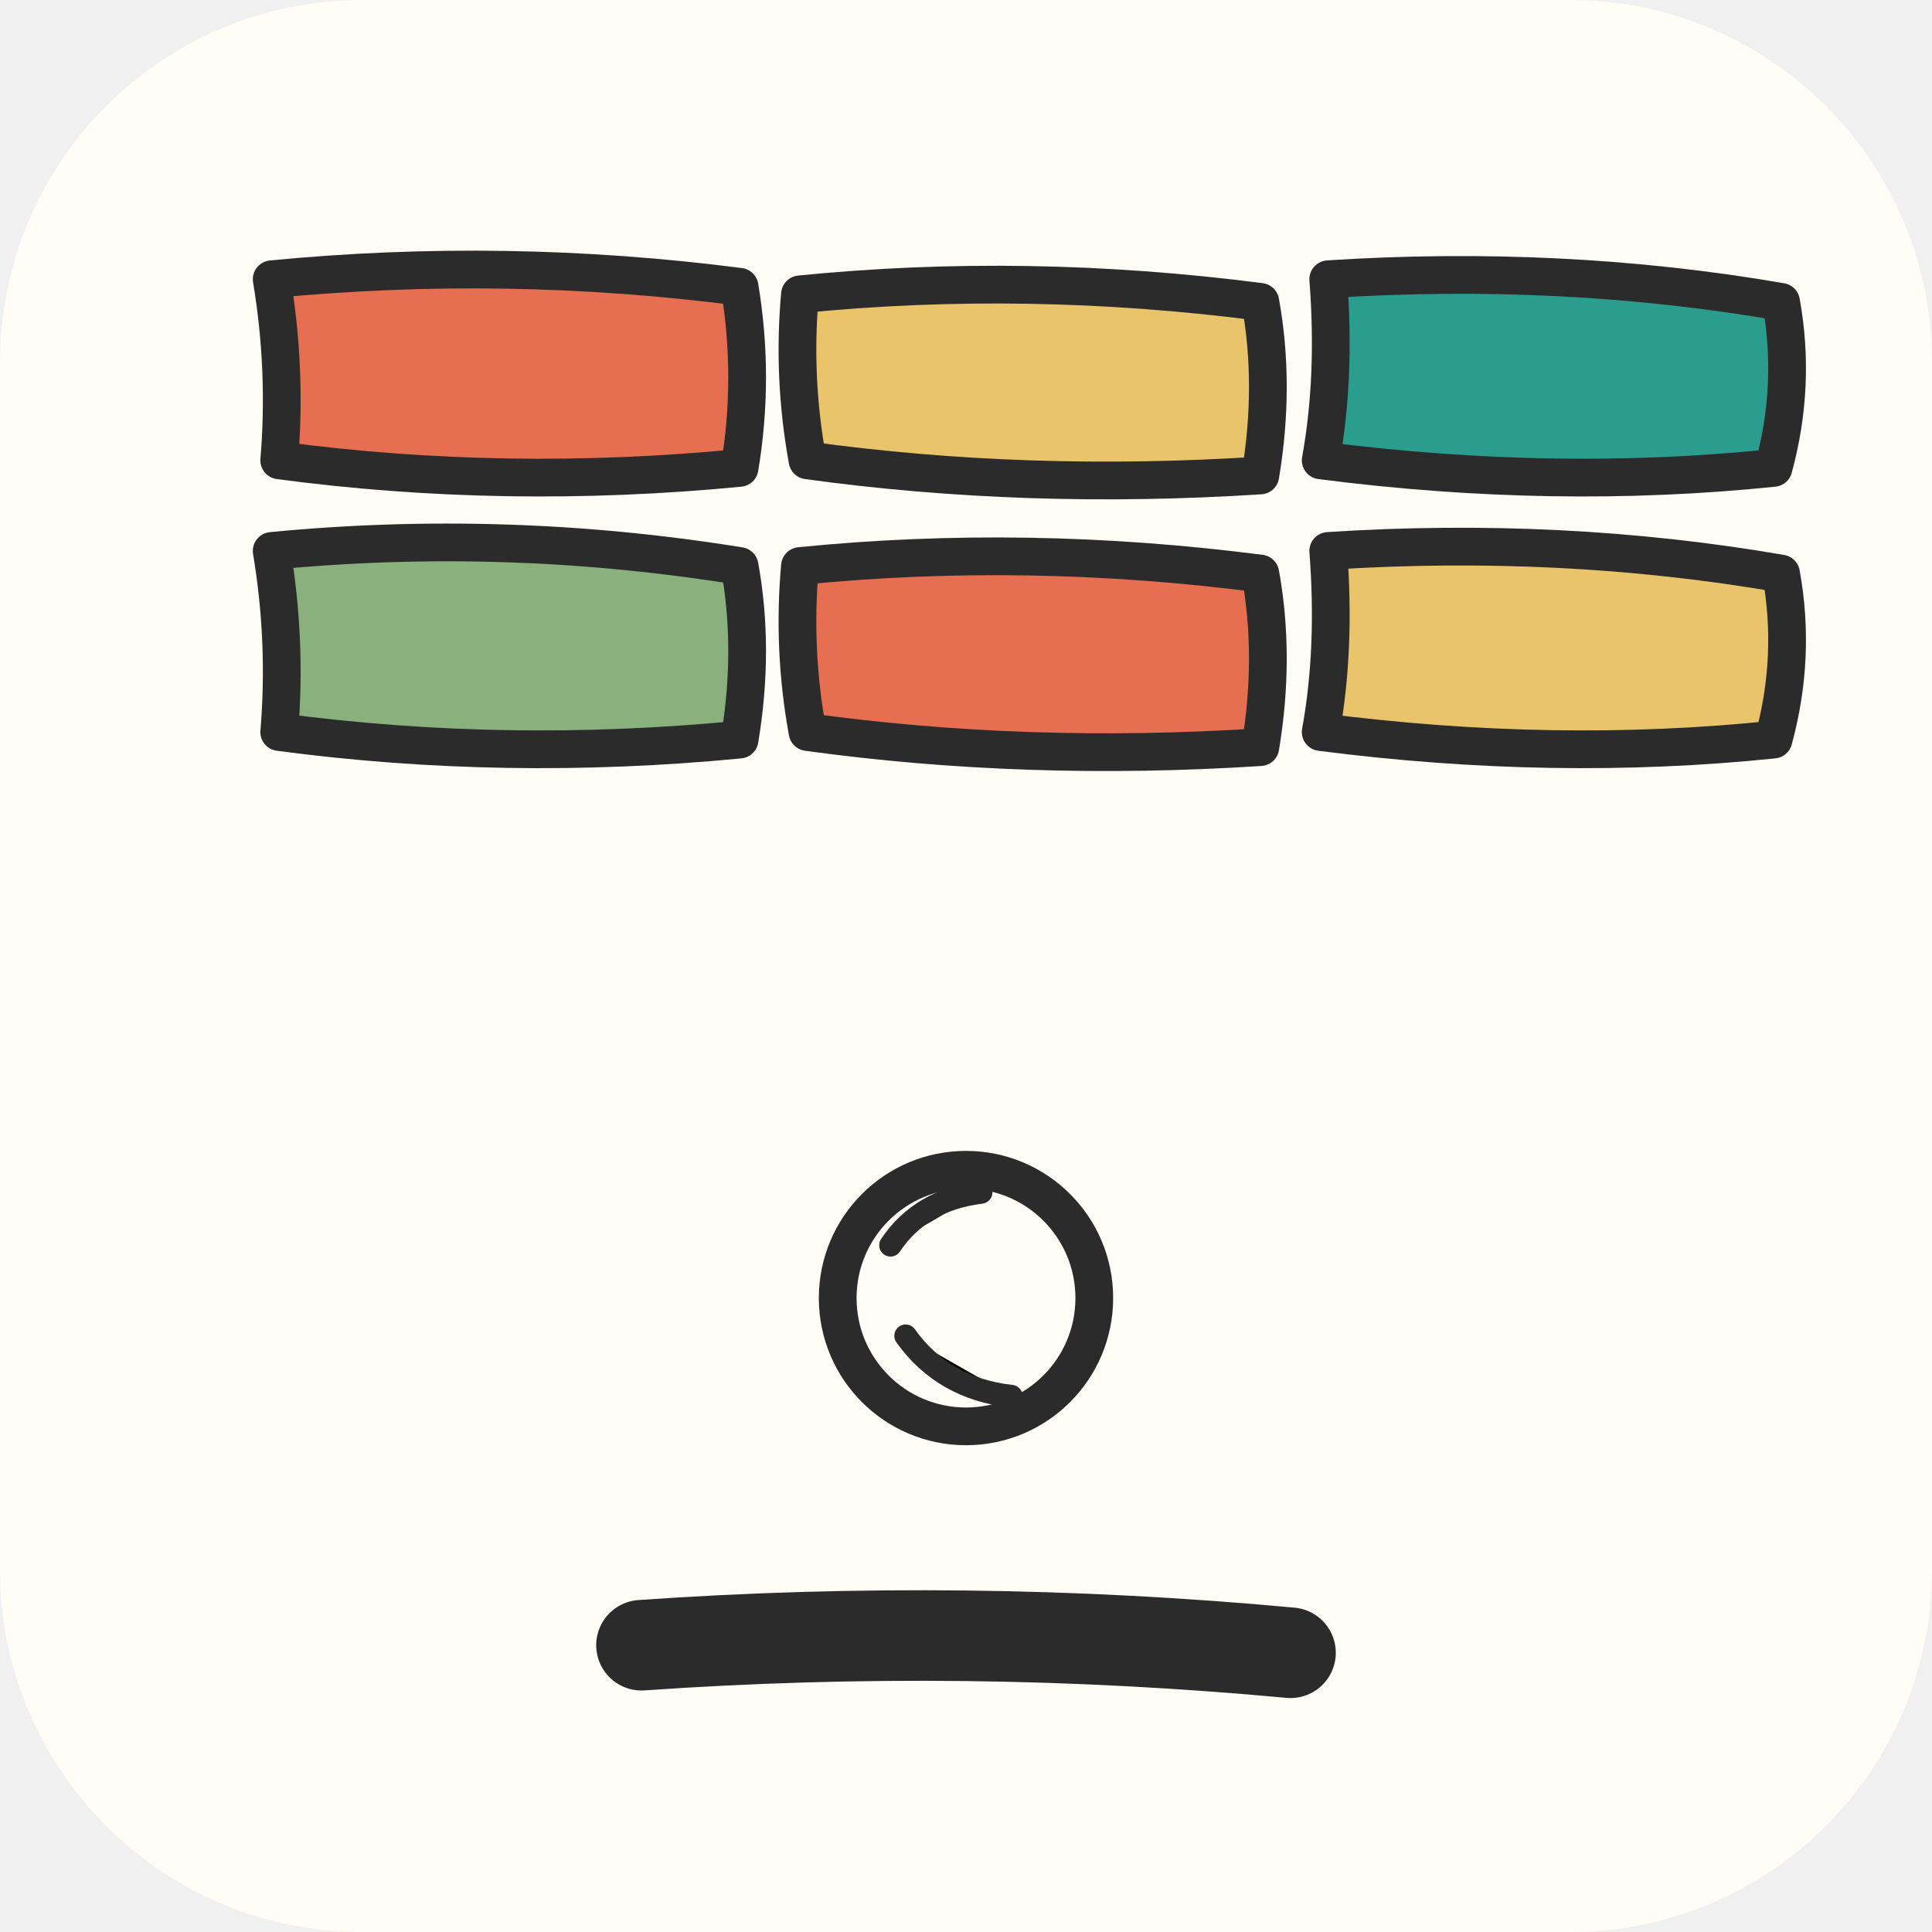
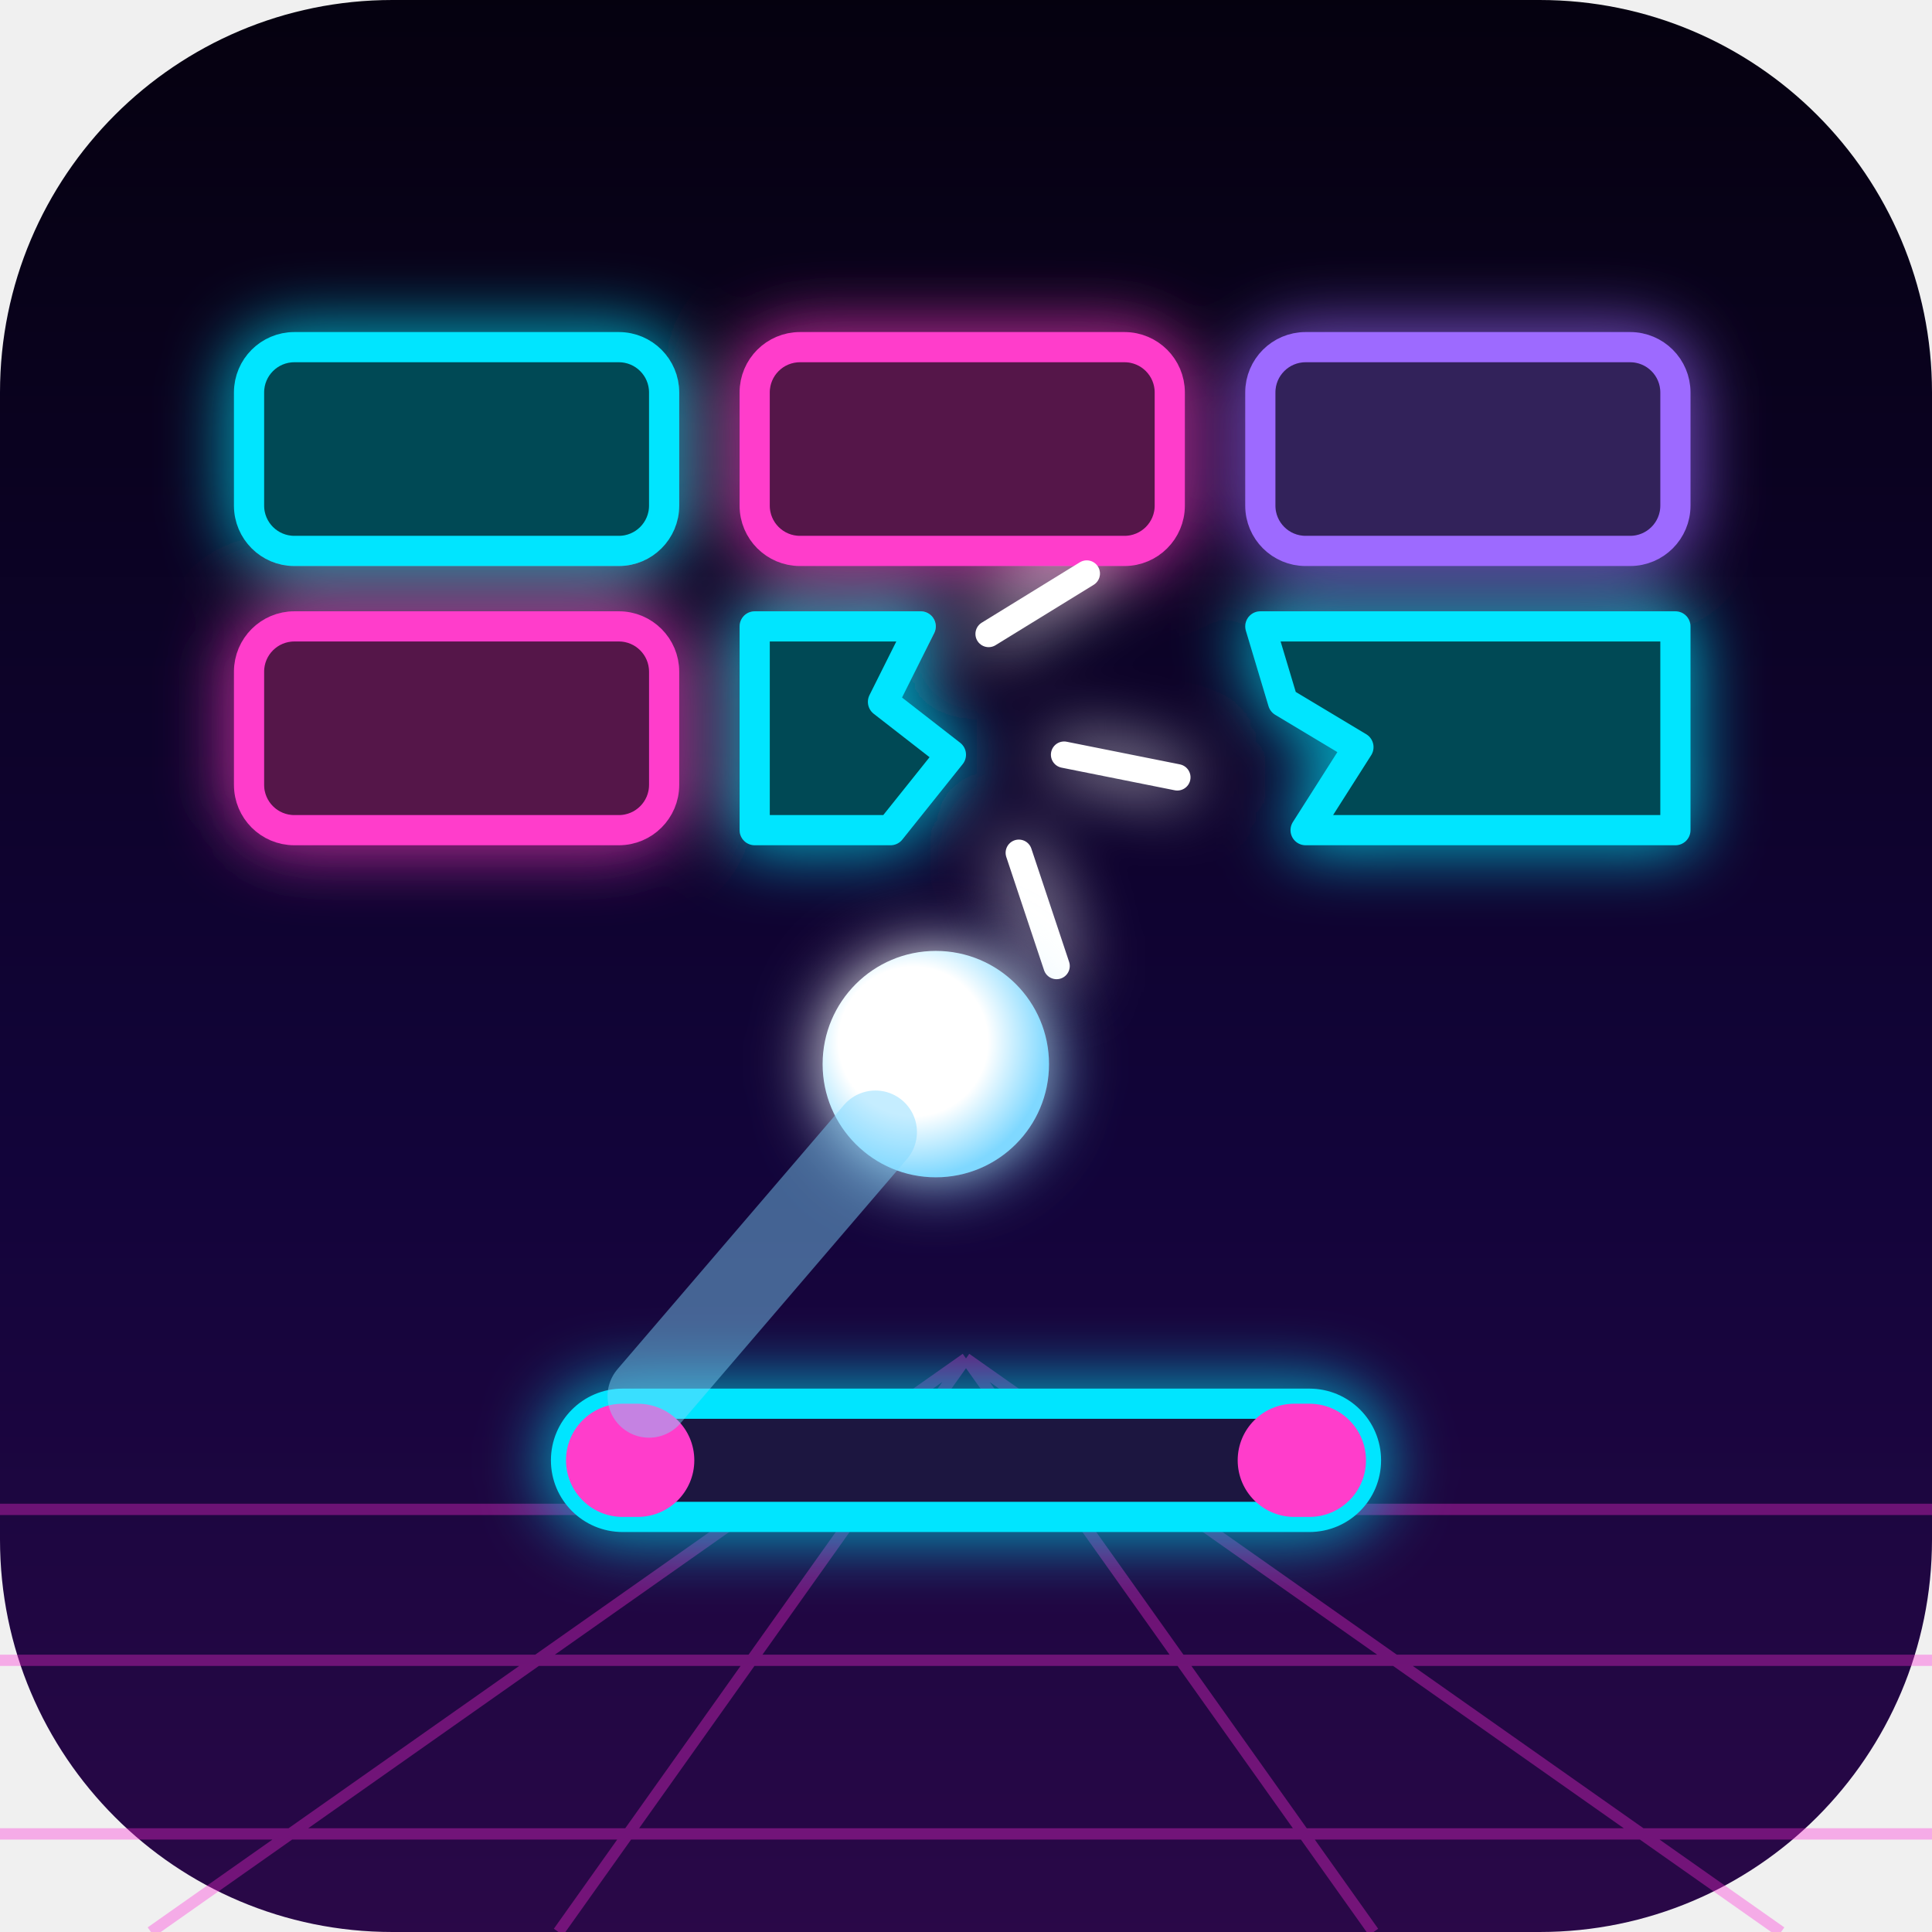
<svg xmlns="http://www.w3.org/2000/svg" viewBox="0 0 512 512">
-   <rect width="512" height="512" rx="96" fill="#fffdf6" />
-   <g stroke="#2b2b2b" stroke-width="10" stroke-linecap="round" stroke-linejoin="round">
-     <path d="M72 74 Q134 68 196 76 Q200 100 196 124 Q134 130 74 122 Q76 98 72 74 Z" fill="#e76f51" />
-     <path d="M212 78 Q272 72 334 80 Q338 102 334 126 Q272 130 214 122 Q210 100 212 78 Z" fill="#e9c46a" />
-     <path d="M352 74 Q414 70 472 80 Q476 102 470 124 Q412 130 350 122 Q354 100 352 74 Z" fill="#2a9d8f" />
-     <path d="M72 146 Q134 140 196 150 Q200 172 196 196 Q134 202 74 194 Q76 170 72 146 Z" fill="#8ab17d" />
-     <path d="M212 150 Q272 144 334 152 Q338 174 334 198 Q272 202 214 194 Q210 172 212 150 Z" fill="#e76f51" />
-     <path d="M352 146 Q414 142 472 152 Q476 174 470 196 Q412 202 350 194 Q354 172 352 146 Z" fill="#e9c46a" />
-     <circle cx="256" cy="344" r="34" fill="#fffdf6" />
-     <path d="M236 330 Q244 318 260 316" stroke-width="6" />
-     <path d="M240 354 Q250 368 268 370" stroke-width="6" />
-     <path d="M170 436 Q256 430 342 438" stroke-width="24" />
+   <defs>
+     <linearGradient id="bg" x1="0" y1="0" x2="0" y2="1">
+       <stop offset="0" stop-color="#05010F" />
+       <stop offset="0.6" stop-color="#12043A" />
+       <stop offset="1" stop-color="#2A0848" />
+     </linearGradient>
+     <radialGradient id="ball" cx="0.4" cy="0.4" r="0.6">
+       <stop offset="0" stop-color="#FFFFFF" />
+       <stop offset="0.55" stop-color="#FFFFFF" />
+       <stop offset="1" stop-color="#7FD8FF" />
+     </radialGradient>
+     <filter id="glow" x="-50%" y="-50%" width="200%" height="200%">
+       <feGaussianBlur stdDeviation="9" result="b" />
+       <feMerge>
+         <feMergeNode in="b" />
+         <feMergeNode in="SourceGraphic" />
+       </feMerge>
+     </filter>
+   </defs>
+   <rect width="512" height="512" rx="104" fill="url(#bg)" />
+   <g stroke="#FF2BD6" stroke-opacity="0.35" stroke-width="3">
+     <path d="M0 400H512M0 440H512M0 486H512M256 360L40 512M256 360L472 512M256 360L148 512M256 360L364 512" />
  </g>
+   <g filter="url(#glow)" stroke-width="8" stroke-linejoin="round">
+     <rect x="66" y="92" width="110" height="54" rx="12" fill="#004A55" stroke="#00E5FF" />
+     <rect x="200" y="92" width="110" height="54" rx="12" fill="#55124A" stroke="#FF3DCB" />
+     <rect x="334" y="92" width="110" height="54" rx="12" fill="#33215A" stroke="#9D6BFF" />
+     <rect x="66" y="166" width="110" height="54" rx="12" fill="#55124A" stroke="#FF3DCB" />
+     <path d="M200 166h44l-10 20 18 14-16 20h-36z" fill="#004A55" stroke="#00E5FF" />
+     <path d="M334 166h110v54H346l14-22-20-12z" fill="#004A55" stroke="#00E5FF" />
+     <path d="M262 168l26-16M282 200l30 6M270 226l10 30" stroke="#FFFFFF" stroke-width="7" stroke-linecap="round" />
+     <rect x="150" y="372" width="212" height="30" rx="15" fill="#1A1440" stroke="#00E5FF" />
+   </g>
+   <rect x="150" y="372" width="34" height="30" rx="15" fill="#FF3DCB" />
+   <rect x="328" y="372" width="34" height="30" rx="15" fill="#FF3DCB" />
+   <g filter="url(#glow)">
+     <circle cx="248" cy="282" r="30" fill="url(#ball)" />
+   </g>
+   <path d="M232 300l-60 70" stroke="#7FD8FF" stroke-opacity="0.45" stroke-width="22" stroke-linecap="round" />
</svg>
